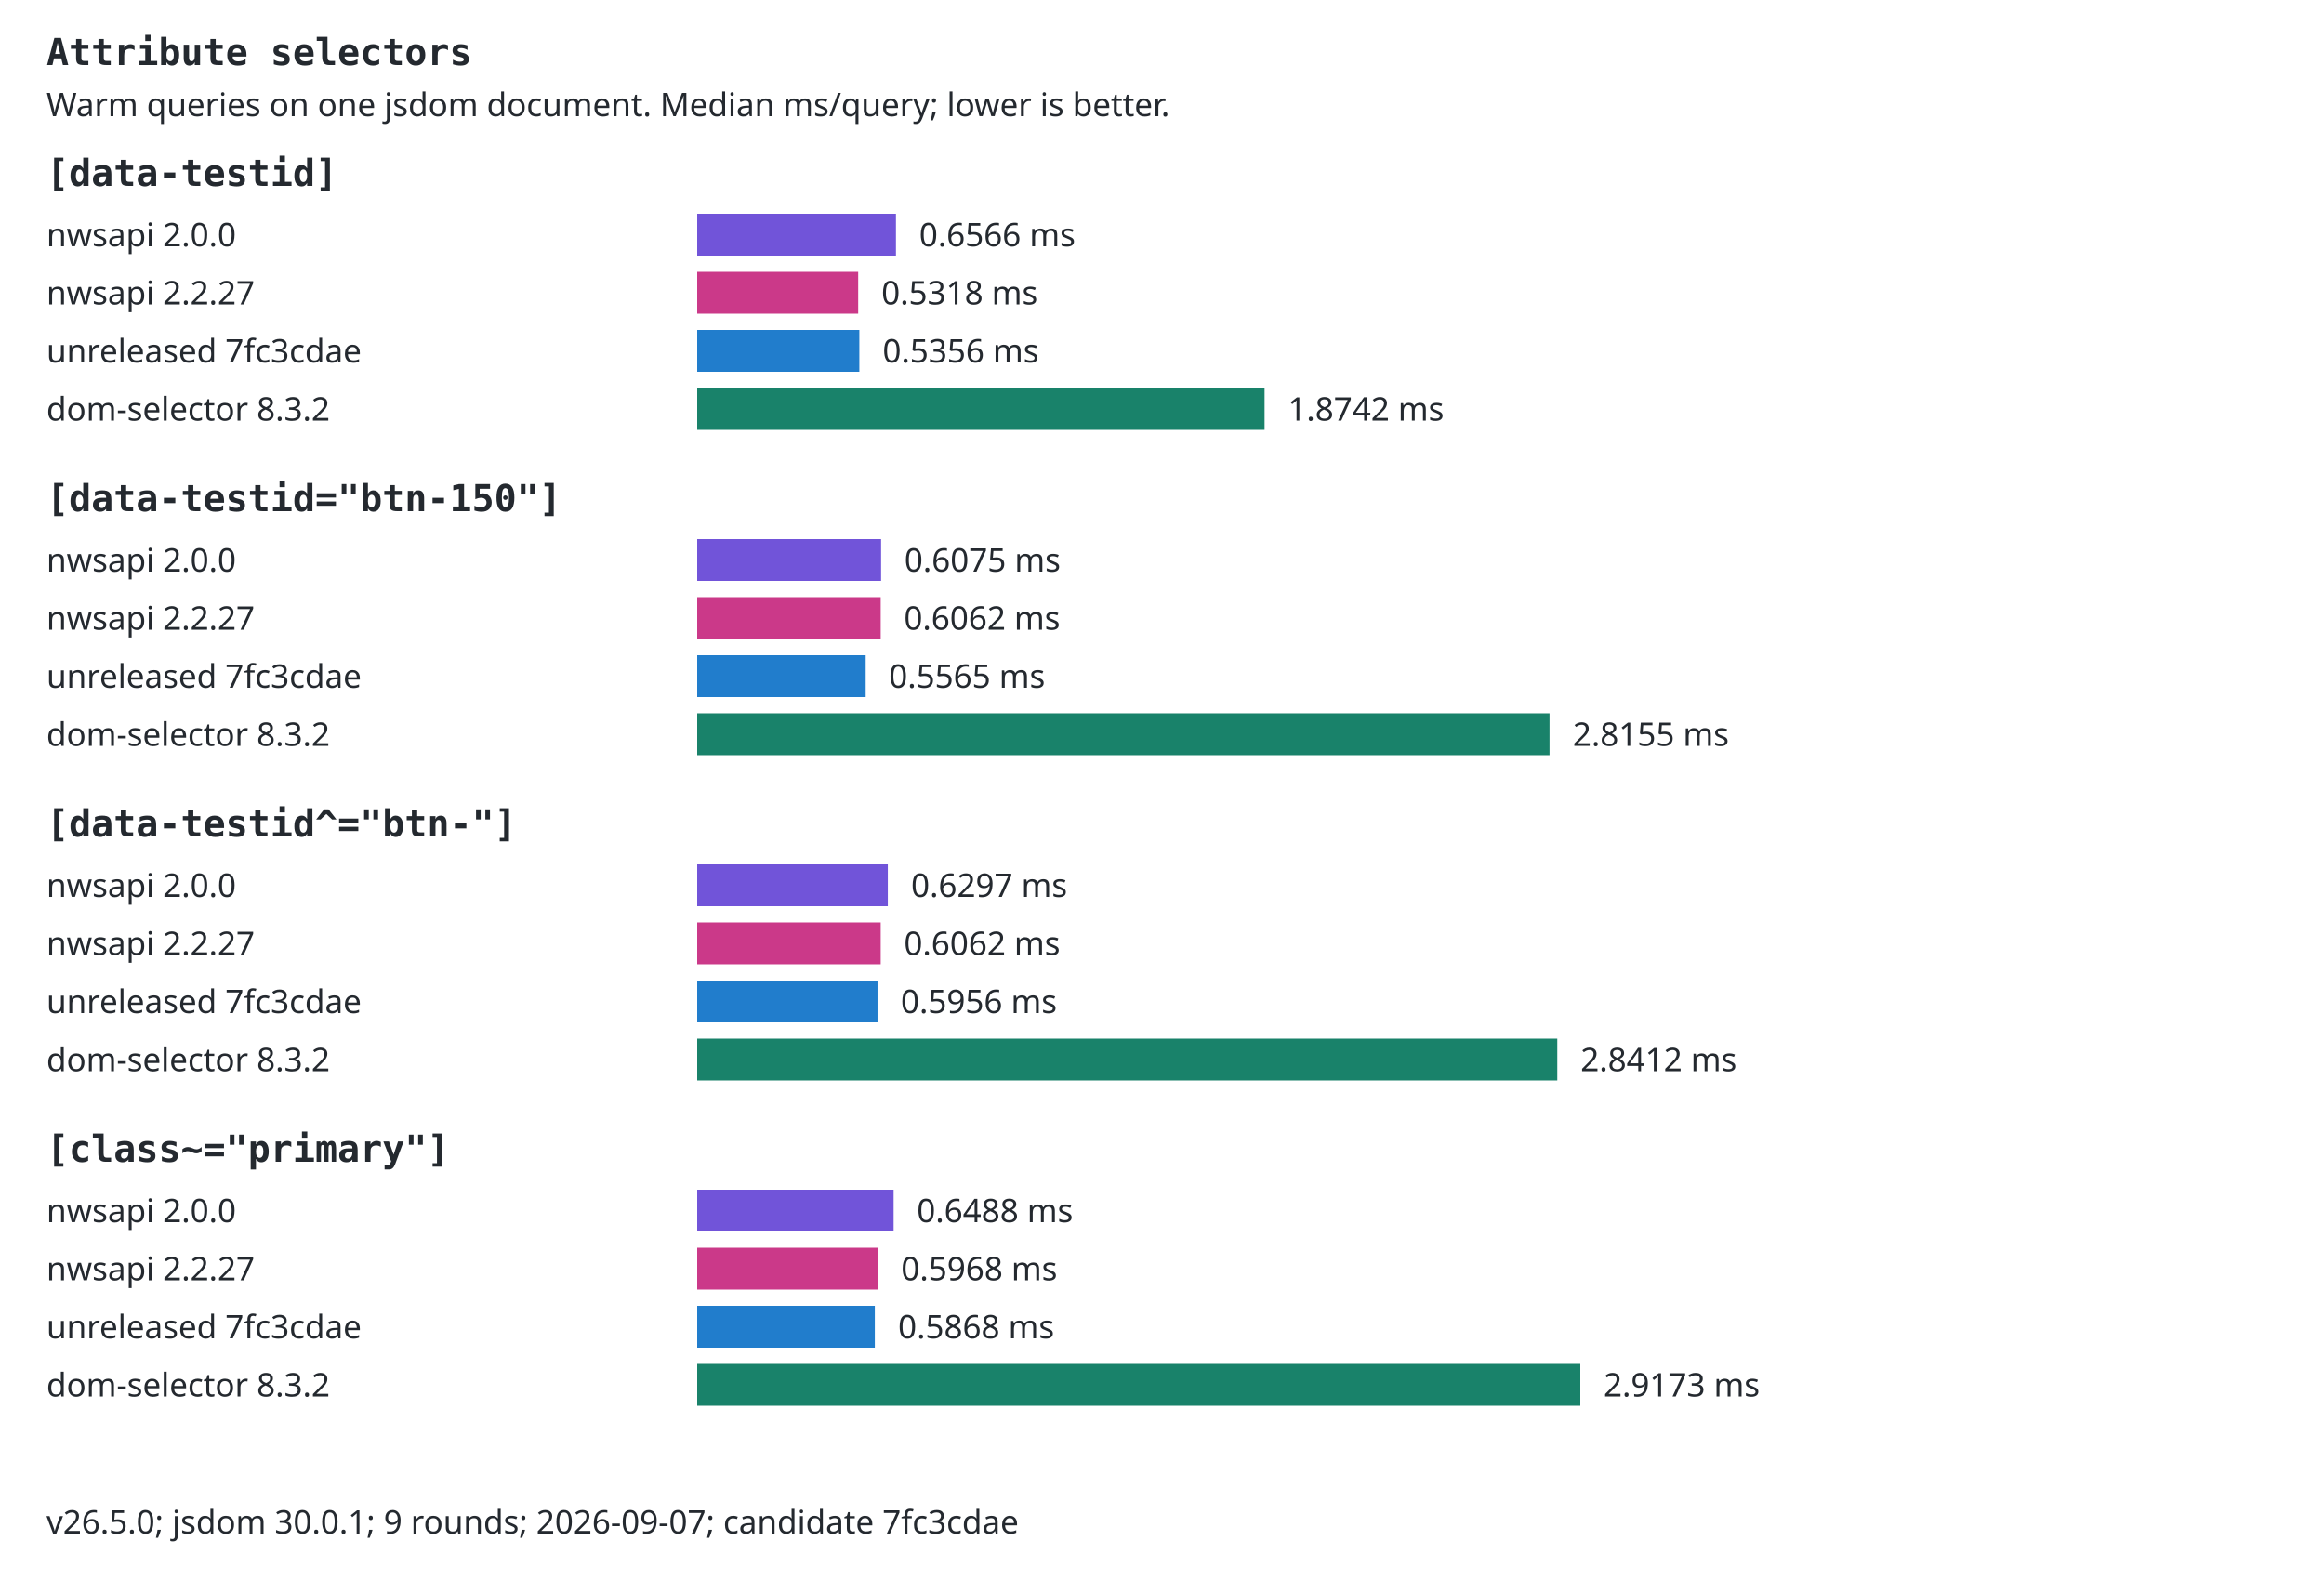
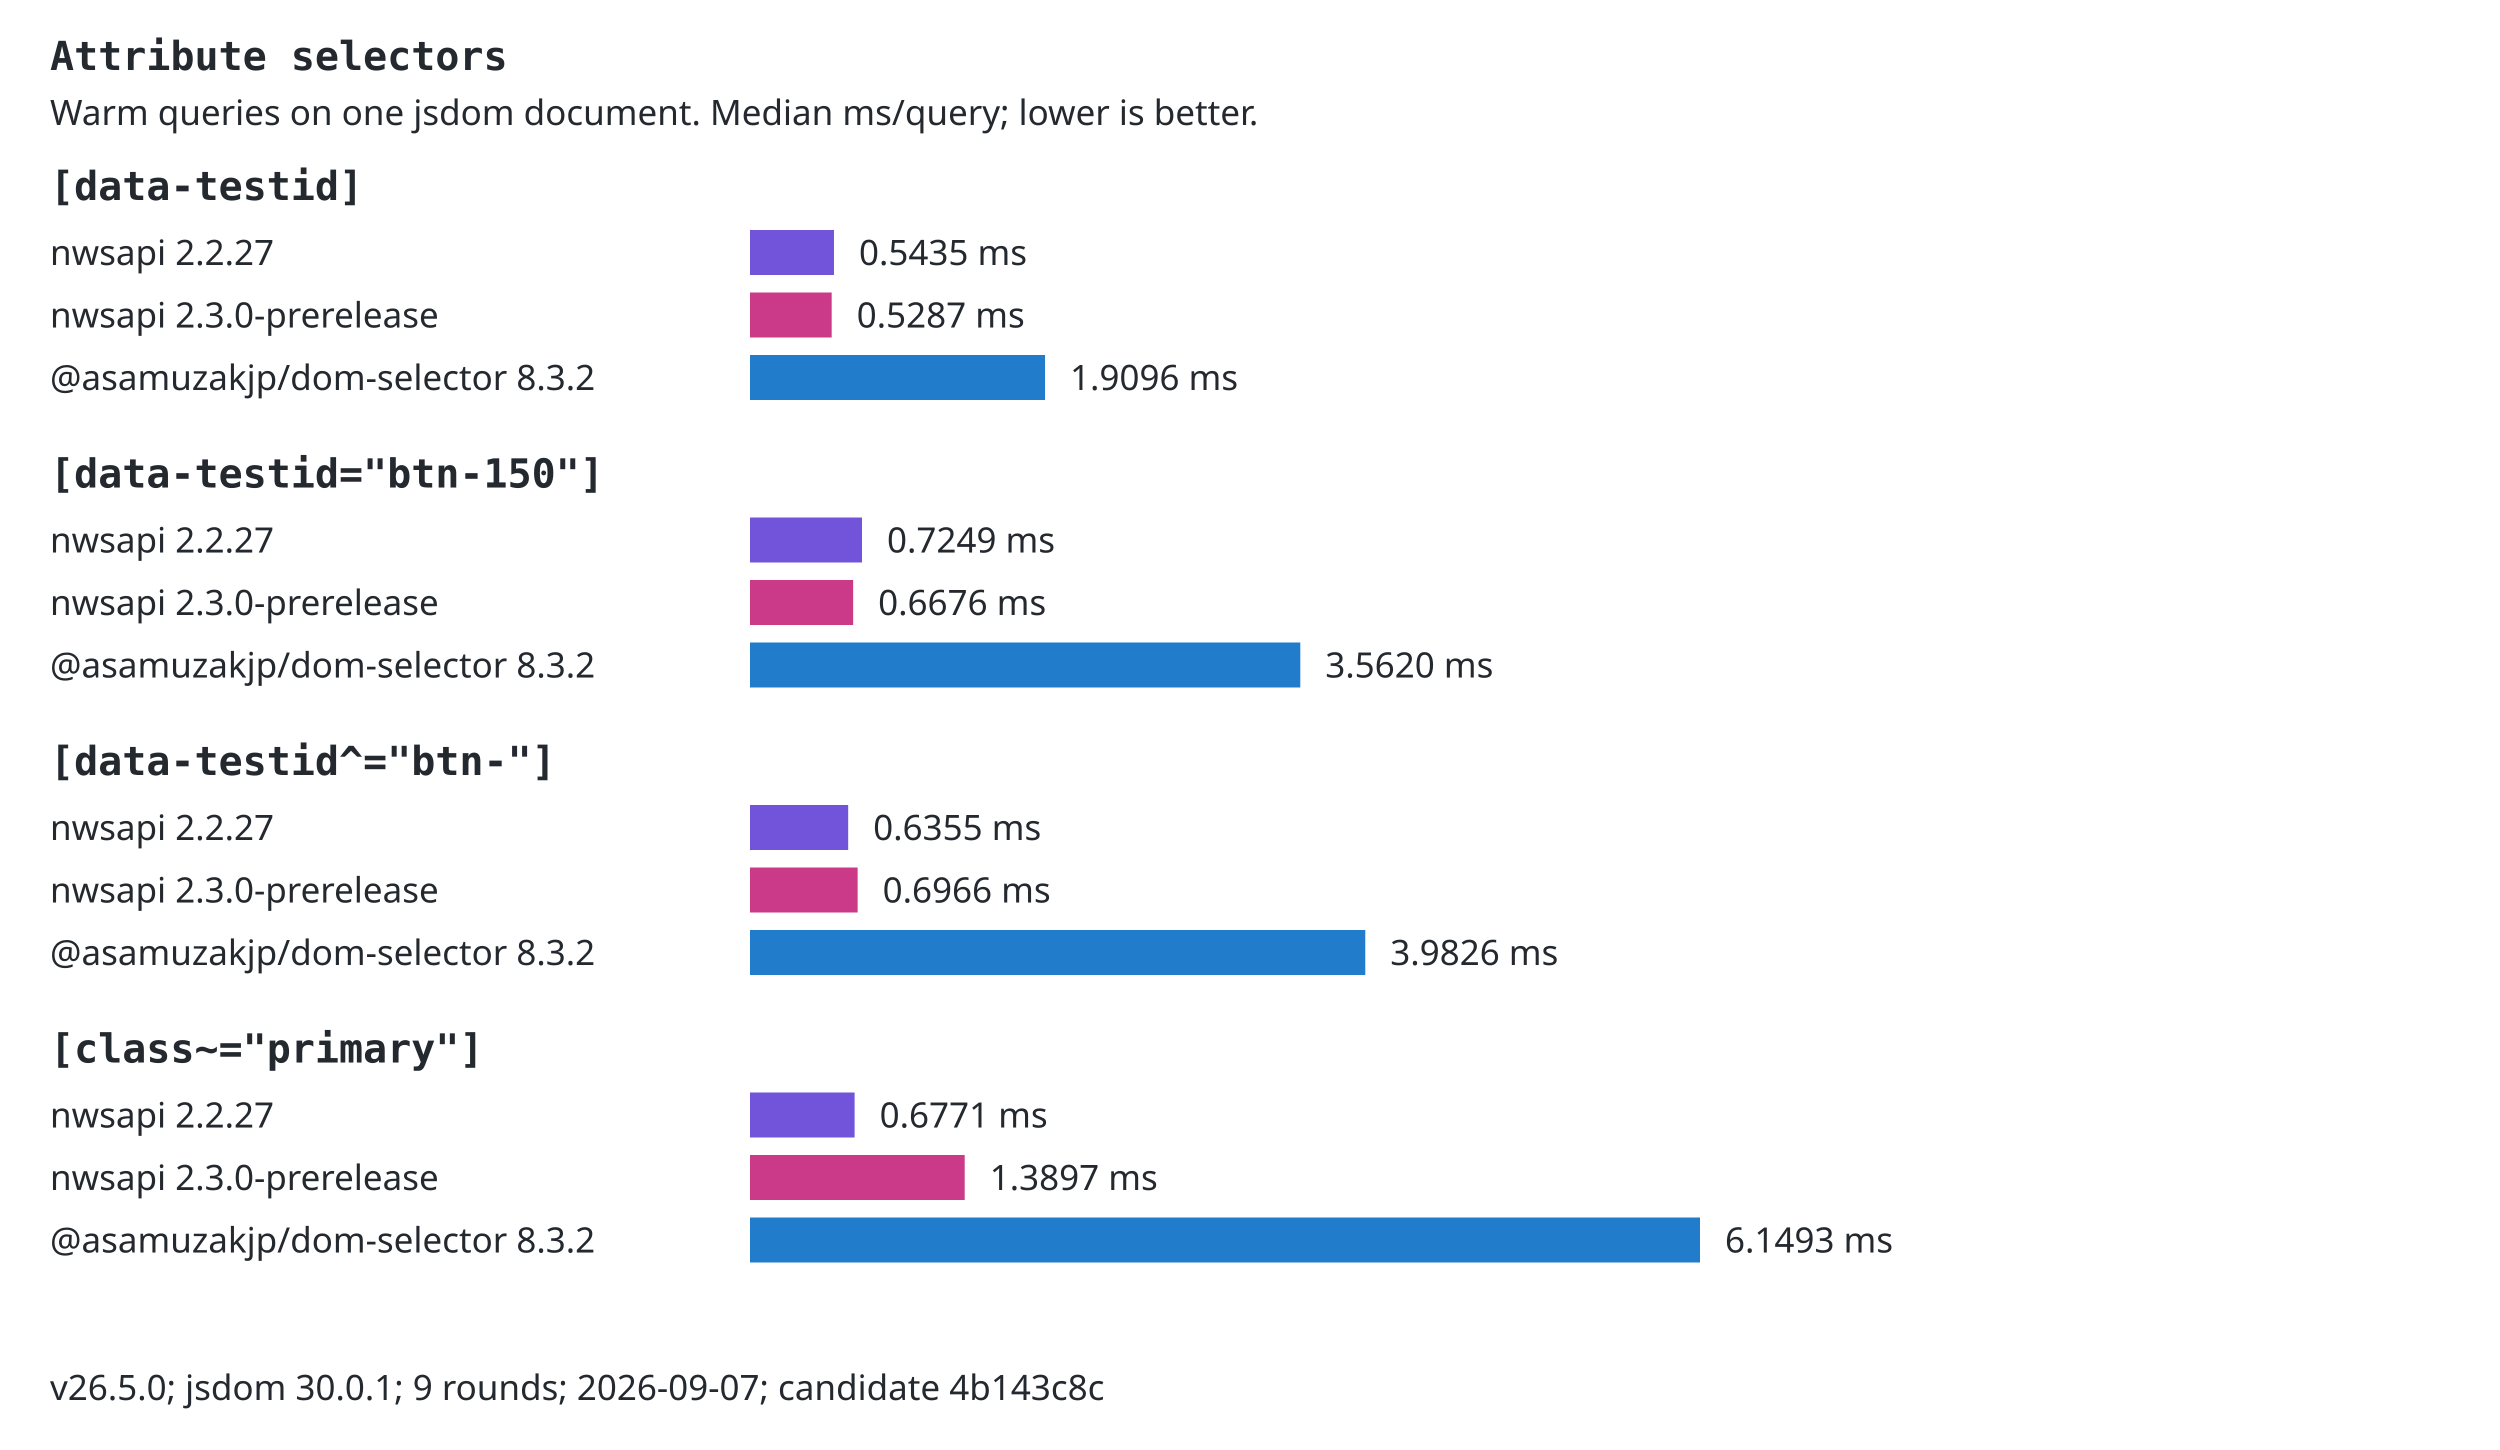
- <svg xmlns="http://www.w3.org/2000/svg" width="1000" height="680" viewBox="0 0 1000 680" role="img">
-   <style>text{font:14px system-ui,sans-serif;fill:#24292f}.selector{font:16px monospace;font-weight:600}.background{fill:#fff}@media(prefers-color-scheme:dark){text{fill:#e6edf3}.background{fill:#0d1117}}</style>
-   <rect class="background" width="1000" height="680" />
+ <svg xmlns="http://www.w3.org/2000/svg" width="1000" height="580" viewBox="0 0 1000 580" role="img">
+   <style>text{font:14px system-ui,sans-serif;fill:#24292f}.selector{font:16px monospace;font-weight:600}.background{fill:#fff}.bar{transform-box:fill-box;transform-origin:left center;animation:fill 800ms ease-out both}@keyframes fill{from{transform:scaleX(0)}to{transform:scaleX(1)}}@media(prefers-reduced-motion:reduce){.bar{animation:none}}@media(prefers-color-scheme:dark){text{fill:#e6edf3}.background{fill:#0d1117}}</style>
+   <rect class="background" width="1000" height="580" />
  <text x="20" y="28" class="selector">Attribute selectors</text>
  <text x="20" y="50">Warm queries on one jsdom document. Median ms/query; lower is better.</text>
  <text x="20" y="80" class="selector">[data-testid]</text>
-   <text x="20" y="106">nwsapi 2.0.0</text>
-   <rect x="300" y="92" width="85.52" height="18" fill="#7154d9" />
-   <text x="395.523" y="106">0.6566 ms</text>
-   <text x="20" y="131">nwsapi 2.2.27</text>
-   <rect x="300" y="117" width="69.27" height="18" fill="#cb3989" />
-   <text x="379.273" y="131">0.5318 ms</text>
-   <text x="20" y="156">unreleased 7fc3cdae</text>
-   <rect x="300" y="142" width="69.77" height="18" fill="#217dcc" />
-   <text x="379.772" y="156">0.5356 ms</text>
-   <text x="20" y="181">dom-selector 8.3.2</text>
-   <rect x="300" y="167" width="244.13" height="18" fill="#19826a" />
-   <text x="554.128" y="181">1.8742 ms</text>
-   <text x="20" y="220" class="selector">[data-testid="btn-150"]</text>
-   <text x="20" y="246">nwsapi 2.0.0</text>
-   <rect x="300" y="232" width="79.13" height="18" fill="#7154d9" />
-   <text x="389.127" y="246">0.6075 ms</text>
-   <text x="20" y="271">nwsapi 2.2.27</text>
-   <rect x="300" y="257" width="78.96" height="18" fill="#cb3989" />
-   <text x="388.959" y="271">0.6062 ms</text>
-   <text x="20" y="296">unreleased 7fc3cdae</text>
-   <rect x="300" y="282" width="72.49" height="18" fill="#217dcc" />
-   <text x="382.489" y="296">0.5565 ms</text>
-   <text x="20" y="321">dom-selector 8.3.2</text>
-   <rect x="300" y="307" width="366.75" height="18" fill="#19826a" />
-   <text x="676.752" y="321">2.8155 ms</text>
-   <text x="20" y="360" class="selector">[data-testid^="btn-"]</text>
-   <text x="20" y="386">nwsapi 2.0.0</text>
-   <rect x="300" y="372" width="82.02" height="18" fill="#7154d9" />
-   <text x="392.02" y="386">0.6297 ms</text>
-   <text x="20" y="411">nwsapi 2.2.27</text>
-   <rect x="300" y="397" width="78.96" height="18" fill="#cb3989" />
-   <text x="388.962" y="411">0.6062 ms</text>
-   <text x="20" y="436">unreleased 7fc3cdae</text>
-   <rect x="300" y="422" width="77.59" height="18" fill="#217dcc" />
-   <text x="387.585" y="436">0.5956 ms</text>
-   <text x="20" y="461">dom-selector 8.3.2</text>
-   <rect x="300" y="447" width="370.09" height="18" fill="#19826a" />
-   <text x="680.092" y="461">2.8412 ms</text>
-   <text x="20" y="500" class="selector">[class~="primary"]</text>
-   <text x="20" y="526">nwsapi 2.0.0</text>
-   <rect x="300" y="512" width="84.51" height="18" fill="#7154d9" />
-   <text x="394.513" y="526">0.6488 ms</text>
-   <text x="20" y="551">nwsapi 2.2.27</text>
-   <rect x="300" y="537" width="77.74" height="18" fill="#cb3989" />
-   <text x="387.74" y="551">0.5968 ms</text>
-   <text x="20" y="576">unreleased 7fc3cdae</text>
-   <rect x="300" y="562" width="76.43" height="18" fill="#217dcc" />
-   <text x="386.43" y="576">0.5868 ms</text>
-   <text x="20" y="601">dom-selector 8.3.2</text>
-   <rect x="300" y="587" width="380" height="18" fill="#19826a" />
-   <text x="690" y="601">2.9173 ms</text>
-   <text x="20" y="660">v26.5.0; jsdom 30.0.1; 9 rounds; 2026-09-07; candidate 7fc3cdae</text>
+   <text x="20" y="106">nwsapi 2.2.27</text>
+   <rect class="bar" x="300" y="92" width="33.59" height="18" fill="#7154d9" />
+   <text x="343.587" y="106">0.5435 ms</text>
+   <text x="20" y="131">nwsapi 2.3.0-prerelease</text>
+   <rect class="bar" x="300" y="117" width="32.67" height="18" fill="#cb3989" />
+   <text x="342.67" y="131">0.5287 ms</text>
+   <text x="20" y="156">@asamuzakjp/dom-selector 8.3.2</text>
+   <rect class="bar" x="300" y="142" width="118" height="18" fill="#217dcc" />
+   <text x="428.004" y="156">1.9096 ms</text>
+   <text x="20" y="195" class="selector">[data-testid="btn-150"]</text>
+   <text x="20" y="221">nwsapi 2.2.27</text>
+   <rect class="bar" x="300" y="207" width="44.8" height="18" fill="#7154d9" />
+   <text x="354.796" y="221">0.7249 ms</text>
+   <text x="20" y="246">nwsapi 2.3.0-prerelease</text>
+   <rect class="bar" x="300" y="232" width="41.26" height="18" fill="#cb3989" />
+   <text x="351.257" y="246">0.6676 ms</text>
+   <text x="20" y="271">@asamuzakjp/dom-selector 8.3.2</text>
+   <rect class="bar" x="300" y="257" width="220.12" height="18" fill="#217dcc" />
+   <text x="530.117" y="271">3.5620 ms</text>
+   <text x="20" y="310" class="selector">[data-testid^="btn-"]</text>
+   <text x="20" y="336">nwsapi 2.2.27</text>
+   <rect class="bar" x="300" y="322" width="39.27" height="18" fill="#7154d9" />
+   <text x="349.27" y="336">0.6355 ms</text>
+   <text x="20" y="361">nwsapi 2.3.0-prerelease</text>
+   <rect class="bar" x="300" y="347" width="43.05" height="18" fill="#cb3989" />
+   <text x="353.048" y="361">0.6966 ms</text>
+   <text x="20" y="386">@asamuzakjp/dom-selector 8.3.2</text>
+   <rect class="bar" x="300" y="372" width="246.11" height="18" fill="#217dcc" />
+   <text x="556.107" y="386">3.9826 ms</text>
+   <text x="20" y="425" class="selector">[class~="primary"]</text>
+   <text x="20" y="451">nwsapi 2.2.27</text>
+   <rect class="bar" x="300" y="437" width="41.84" height="18" fill="#7154d9" />
+   <text x="351.843" y="451">0.6771 ms</text>
+   <text x="20" y="476">nwsapi 2.3.0-prerelease</text>
+   <rect class="bar" x="300" y="462" width="85.88" height="18" fill="#cb3989" />
+   <text x="395.879" y="476">1.3897 ms</text>
+   <text x="20" y="501">@asamuzakjp/dom-selector 8.3.2</text>
+   <rect class="bar" x="300" y="487" width="380" height="18" fill="#217dcc" />
+   <text x="690" y="501">6.1493 ms</text>
+   <text x="20" y="560">v26.5.0; jsdom 30.0.1; 9 rounds; 2026-09-07; candidate 4b143c8c</text>
</svg>
